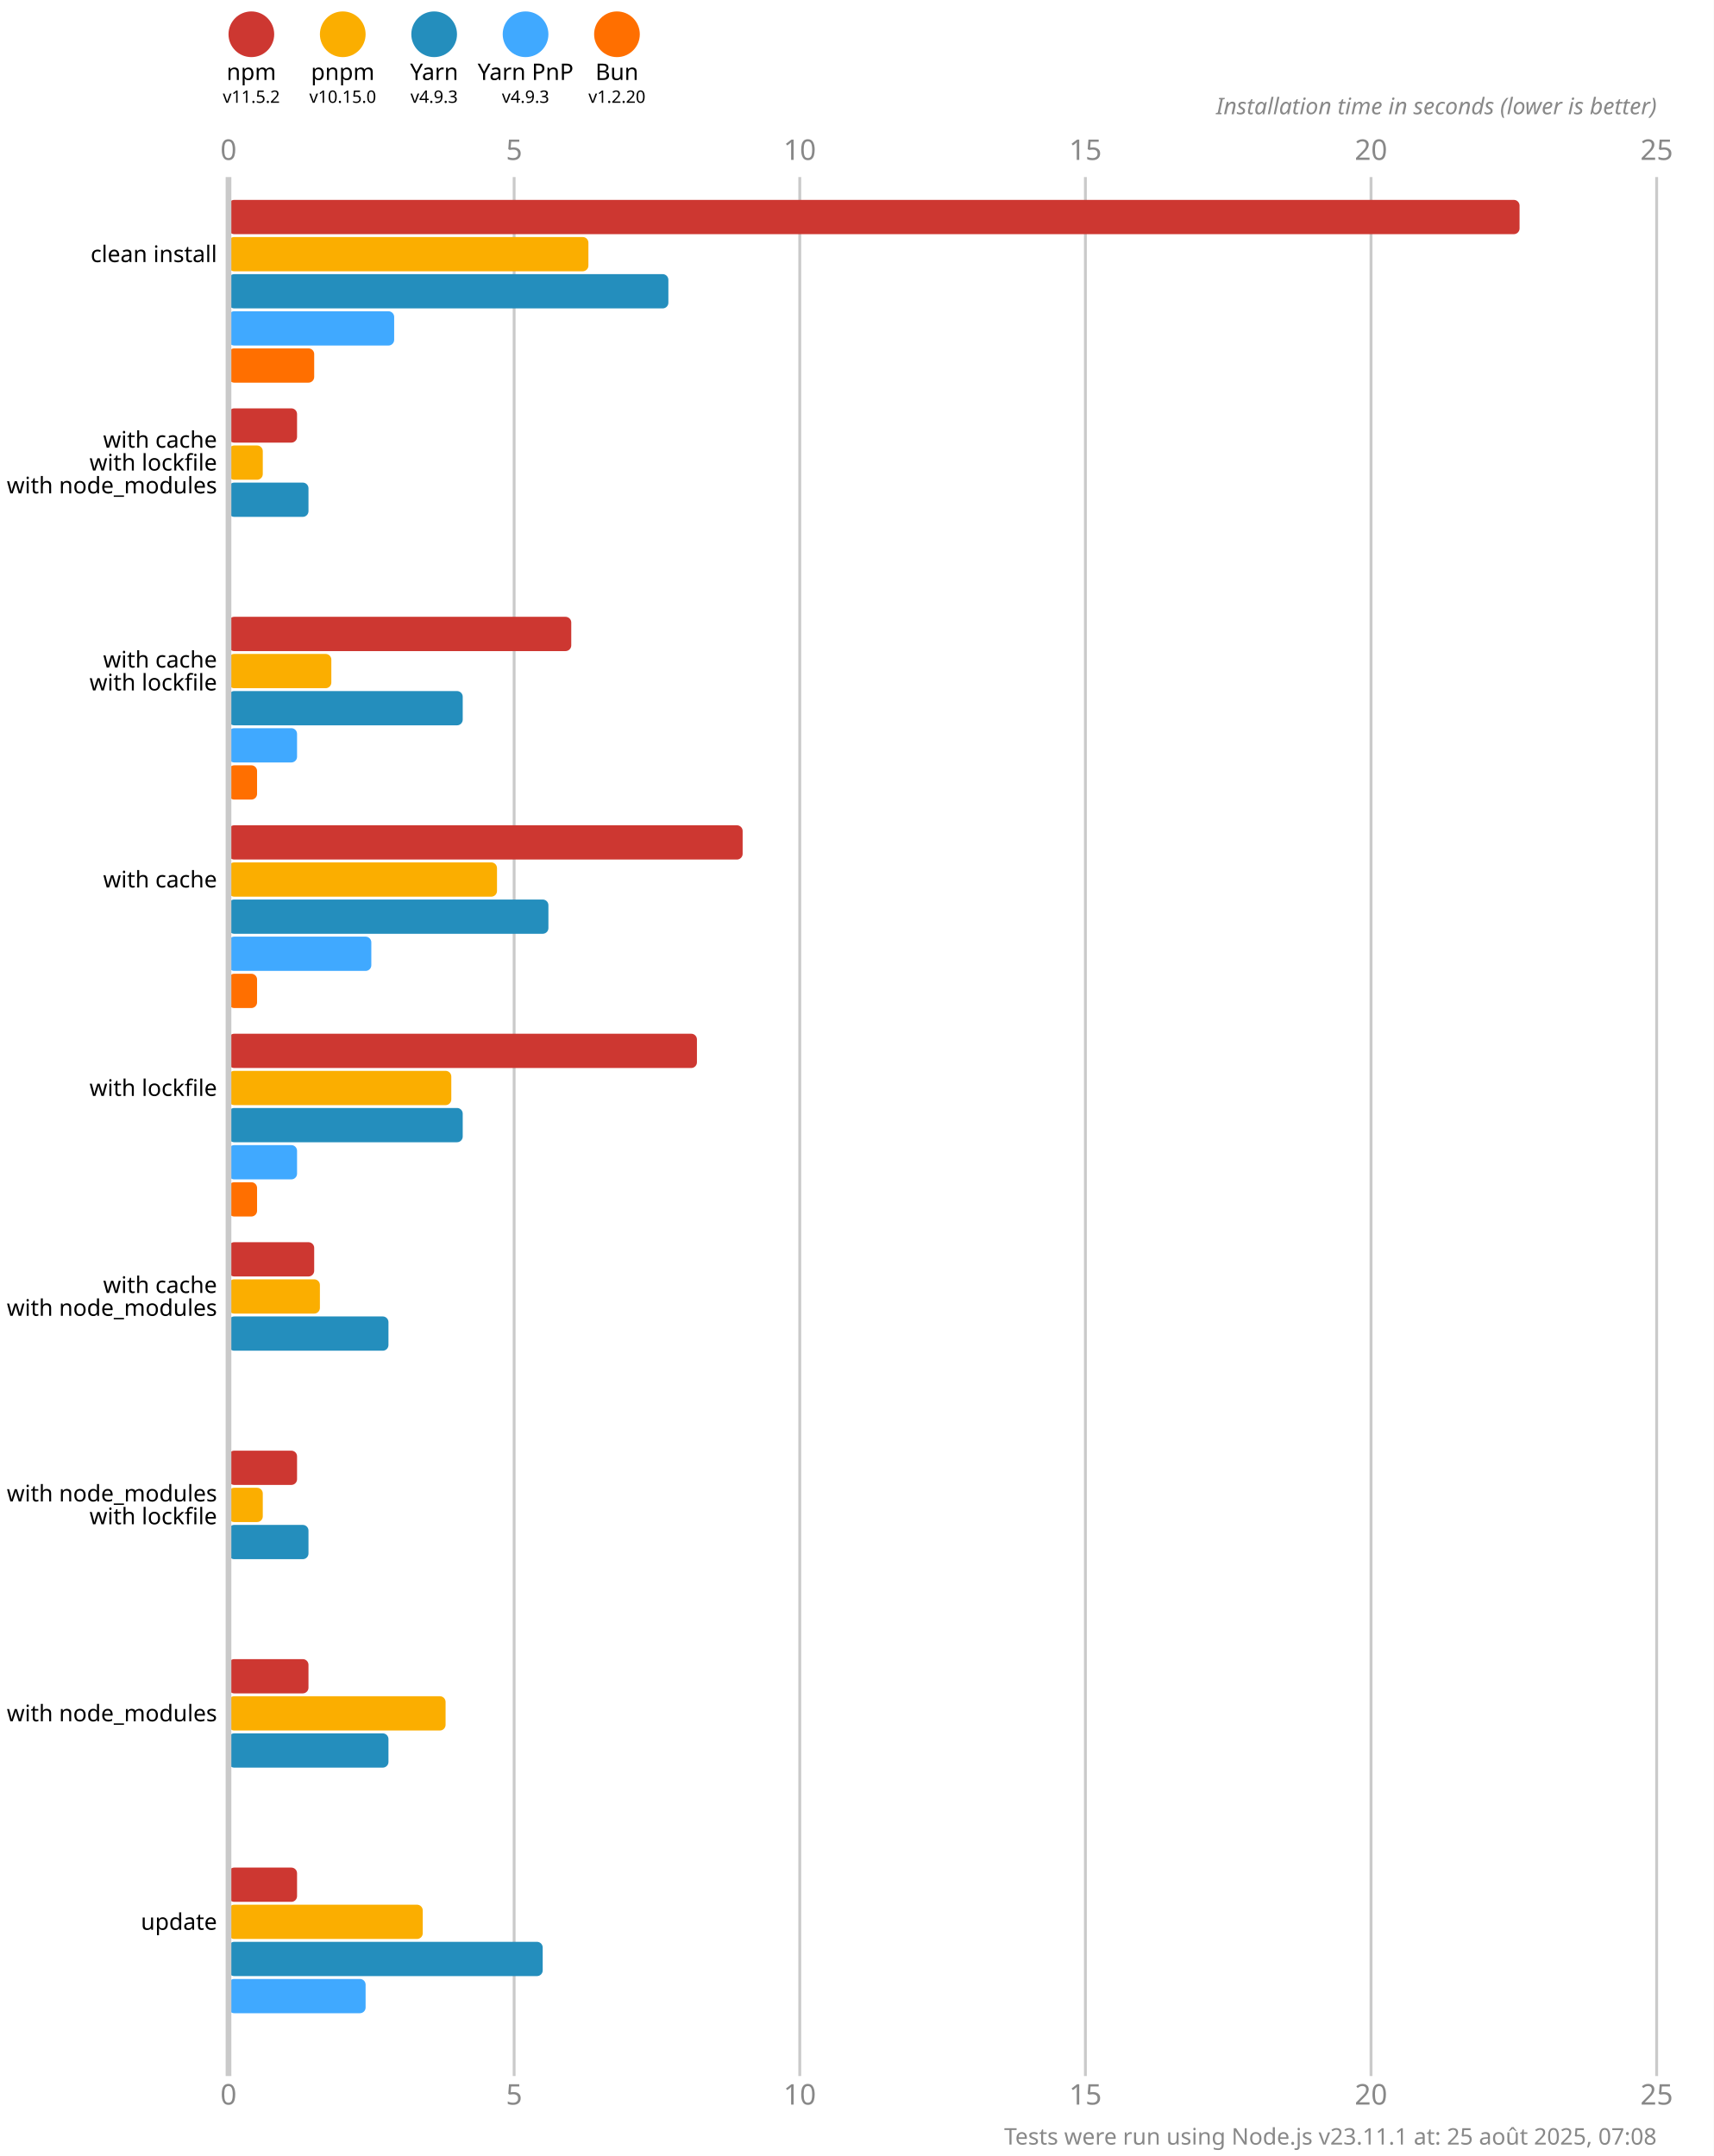
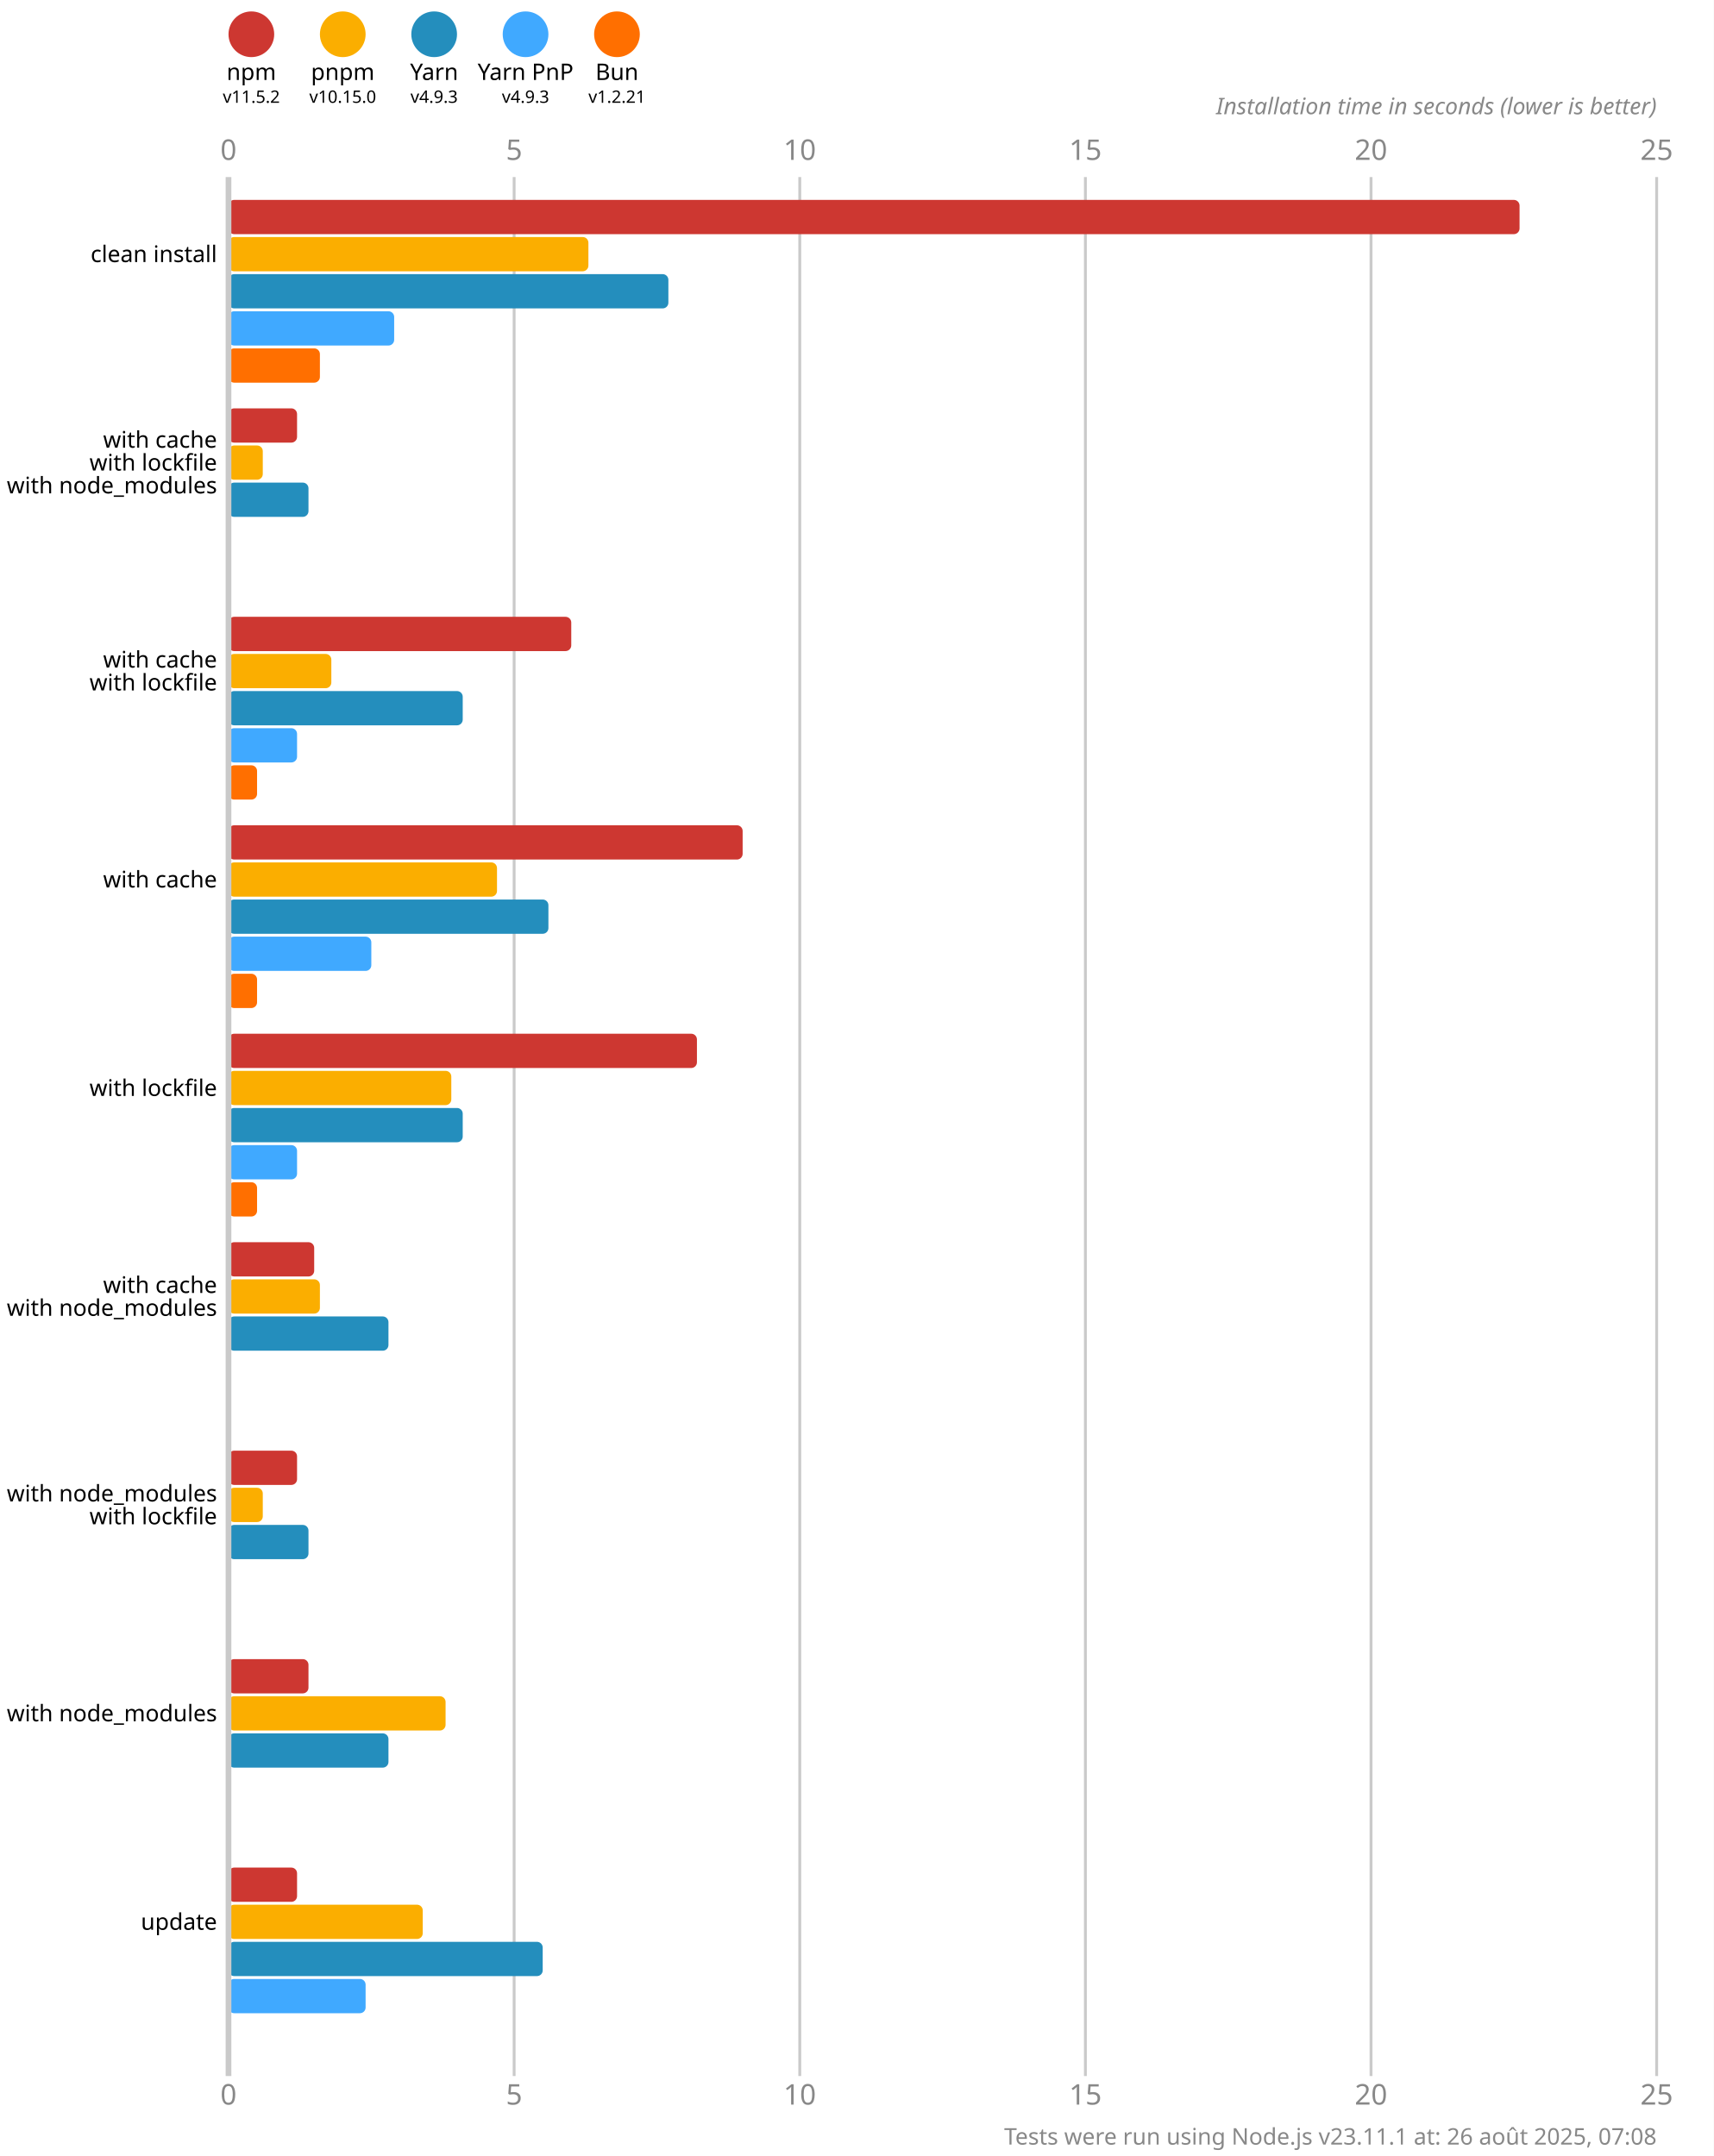
<svg xmlns="http://www.w3.org/2000/svg" version="1.1" viewBox="0 0 300 377.5">
  <style>
    .font { font-family: sans-serif; }
    .s3 { font-size: 3px; }
    .s4 { font-size: 4px; }
    .s5 { font-size: 5px; }
    .line { stroke: #cacaca; }
    .width { stroke-width: 0.5; }
    .text { fill: #888; }
  </style>
  <rect x="0" y="0" width="300" height="377.5" fill="#fff" />
  <circle cx="44" cy="6" r="4" fill="#cd3731" />
  <text x="44" y="14" class="font s4" text-anchor="middle">npm</text>
  <text x="44" y="18" class="font s3" text-anchor="middle">v11.5.2</text>
  <circle cx="60" cy="6" r="4" fill="#fbae00" />
  <text x="60" y="14" class="font s4" text-anchor="middle">pnpm</text>
  <text x="60" y="18" class="font s3" text-anchor="middle">v10.15.0</text>
  <circle cx="76" cy="6" r="4" fill="#248ebd" />
  <text x="76" y="14" class="font s4" text-anchor="middle">Yarn</text>
  <text x="76" y="18" class="font s3" text-anchor="middle">v4.9.3</text>
  <circle cx="92" cy="6" r="4" fill="#40a9ff" />
  <text x="92" y="14" class="font s4" text-anchor="middle">Yarn PnP</text>
  <text x="92" y="18" class="font s3" text-anchor="middle">v4.9.3</text>
  <circle cx="108" cy="6" r="4" fill="#ff6f00" />
  <text x="108" y="14" class="font s4" text-anchor="middle">Bun</text>
-   <text x="108" y="18" class="font s3" text-anchor="middle">v1.2.20</text>
+   <text x="108" y="18" class="font s3" text-anchor="middle">v1.2.21</text>
  <text x="40" y="28" class="font s5 text" text-anchor="middle">0</text>
  <text x="40" y="368.5" class="font s5 text" text-anchor="middle">0</text>
  <line x1="90" y1="31" x2="90" y2="363.5" class="line width" />
  <text x="90" y="28" class="font s5 text" text-anchor="middle">5</text>
  <text x="90" y="368.5" class="font s5 text" text-anchor="middle">5</text>
  <line x1="140" y1="31" x2="140" y2="363.5" class="line width" />
  <text x="140" y="28" class="font s5 text" text-anchor="middle">10</text>
  <text x="140" y="368.5" class="font s5 text" text-anchor="middle">10</text>
  <line x1="190" y1="31" x2="190" y2="363.5" class="line width" />
  <text x="190" y="28" class="font s5 text" text-anchor="middle">15</text>
  <text x="190" y="368.5" class="font s5 text" text-anchor="middle">15</text>
  <line x1="240" y1="31" x2="240" y2="363.5" class="line width" />
  <text x="240" y="28" class="font s5 text" text-anchor="middle">20</text>
  <text x="240" y="368.5" class="font s5 text" text-anchor="middle">20</text>
  <line x1="290" y1="31" x2="290" y2="363.5" class="line width" />
  <text x="290" y="28" class="font s5 text" text-anchor="middle">25</text>
  <text x="290" y="368.5" class="font s5 text" text-anchor="middle">25</text>
  <text x="290" y="20" class="font s4 text" font-style="italic" text-anchor="end">Installation time in seconds (lower is better)</text>
  <rect x="40" y="35" width="226" height="6" fill="#cd3731" rx="1" ry="1" />
  <rect x="40" y="41.5" width="63" height="6" fill="#fbae00" rx="1" ry="1" />
  <rect x="40" y="48" width="77" height="6" fill="#248ebd" rx="1" ry="1" />
  <rect x="40" y="54.5" width="29" height="6" fill="#40a9ff" rx="1" ry="1" />
-   <rect x="40" y="61" width="15" height="6" fill="#ff6f00" rx="1" ry="1" />
+   <rect x="40" y="61" width="16" height="6" fill="#ff6f00" rx="1" ry="1" />
  <rect x="40" y="71.5" width="12" height="6" fill="#cd3731" rx="1" ry="1" />
  <rect x="40" y="78" width="6" height="6" fill="#fbae00" rx="1" ry="1" />
  <rect x="40" y="84.5" width="14" height="6" fill="#248ebd" rx="1" ry="1" />
  <rect x="40" y="91" width="0" height="6" fill="#40a9ff" rx="1" ry="1" />
  <rect x="40" y="97.5" width="0" height="6" fill="#ff6f00" rx="1" ry="1" />
  <rect x="40" y="108" width="60" height="6" fill="#cd3731" rx="1" ry="1" />
  <rect x="40" y="114.5" width="18" height="6" fill="#fbae00" rx="1" ry="1" />
  <rect x="40" y="121" width="41" height="6" fill="#248ebd" rx="1" ry="1" />
  <rect x="40" y="127.5" width="12" height="6" fill="#40a9ff" rx="1" ry="1" />
  <rect x="40" y="134" width="5" height="6" fill="#ff6f00" rx="1" ry="1" />
  <rect x="40" y="144.5" width="90" height="6" fill="#cd3731" rx="1" ry="1" />
  <rect x="40" y="151" width="47" height="6" fill="#fbae00" rx="1" ry="1" />
  <rect x="40" y="157.5" width="56" height="6" fill="#248ebd" rx="1" ry="1" />
  <rect x="40" y="164" width="25" height="6" fill="#40a9ff" rx="1" ry="1" />
  <rect x="40" y="170.5" width="5" height="6" fill="#ff6f00" rx="1" ry="1" />
  <rect x="40" y="181" width="82" height="6" fill="#cd3731" rx="1" ry="1" />
  <rect x="40" y="187.5" width="39" height="6" fill="#fbae00" rx="1" ry="1" />
  <rect x="40" y="194" width="41" height="6" fill="#248ebd" rx="1" ry="1" />
  <rect x="40" y="200.5" width="12" height="6" fill="#40a9ff" rx="1" ry="1" />
  <rect x="40" y="207" width="5" height="6" fill="#ff6f00" rx="1" ry="1" />
  <rect x="40" y="217.5" width="15" height="6" fill="#cd3731" rx="1" ry="1" />
  <rect x="40" y="224" width="16" height="6" fill="#fbae00" rx="1" ry="1" />
  <rect x="40" y="230.5" width="28" height="6" fill="#248ebd" rx="1" ry="1" />
  <rect x="40" y="237" width="0" height="6" fill="#40a9ff" rx="1" ry="1" />
  <rect x="40" y="243.5" width="0" height="6" fill="#ff6f00" rx="1" ry="1" />
  <rect x="40" y="254" width="12" height="6" fill="#cd3731" rx="1" ry="1" />
  <rect x="40" y="260.5" width="6" height="6" fill="#fbae00" rx="1" ry="1" />
  <rect x="40" y="267" width="14" height="6" fill="#248ebd" rx="1" ry="1" />
  <rect x="40" y="273.5" width="0" height="6" fill="#40a9ff" rx="1" ry="1" />
  <rect x="40" y="280" width="0" height="6" fill="#ff6f00" rx="1" ry="1" />
  <rect x="40" y="290.5" width="14" height="6" fill="#cd3731" rx="1" ry="1" />
  <rect x="40" y="297" width="38" height="6" fill="#fbae00" rx="1" ry="1" />
  <rect x="40" y="303.5" width="28" height="6" fill="#248ebd" rx="1" ry="1" />
  <rect x="40" y="310" width="0" height="6" fill="#40a9ff" rx="1" ry="1" />
  <rect x="40" y="316.5" width="0" height="6" fill="#ff6f00" rx="1" ry="1" />
  <rect x="40" y="327" width="12" height="6" fill="#cd3731" rx="1" ry="1" />
  <rect x="40" y="333.5" width="34" height="6" fill="#fbae00" rx="1" ry="1" />
  <rect x="40" y="340" width="55" height="6" fill="#248ebd" rx="1" ry="1" />
  <rect x="40" y="346.5" width="24" height="6" fill="#40a9ff" rx="1" ry="1" />
  <rect x="40" y="353" width="0" height="6" fill="#ff6f00" rx="1" ry="1" />
  <line x1="40" y1="31" x2="40" y2="363.5" class="line" />
  <text x="38" y="44.5" class="font s4" dominant-baseline="middle" text-anchor="end">clean install</text>
  <text x="38" y="77" class="font s4" dominant-baseline="middle" text-anchor="end">with cache</text>
  <text x="38" y="81" class="font s4" dominant-baseline="middle" text-anchor="end">with lockfile</text>
  <text x="38" y="85" class="font s4" dominant-baseline="middle" text-anchor="end">with node_modules</text>
  <text x="38" y="115.5" class="font s4" dominant-baseline="middle" text-anchor="end">with cache</text>
  <text x="38" y="119.5" class="font s4" dominant-baseline="middle" text-anchor="end">with lockfile</text>
  <text x="38" y="154" class="font s4" dominant-baseline="middle" text-anchor="end">with cache</text>
  <text x="38" y="190.5" class="font s4" dominant-baseline="middle" text-anchor="end">with lockfile</text>
  <text x="38" y="225" class="font s4" dominant-baseline="middle" text-anchor="end">with cache</text>
  <text x="38" y="229" class="font s4" dominant-baseline="middle" text-anchor="end">with node_modules</text>
  <text x="38" y="261.5" class="font s4" dominant-baseline="middle" text-anchor="end">with node_modules</text>
  <text x="38" y="265.5" class="font s4" dominant-baseline="middle" text-anchor="end">with lockfile</text>
  <text x="38" y="300" class="font s4" dominant-baseline="middle" text-anchor="end">with node_modules</text>
  <text x="38" y="336.5" class="font s4" dominant-baseline="middle" text-anchor="end">update</text>
-   <text x="290" y="375.5" class="font s4 text" text-anchor="end">Tests were run using Node.js v23.11.1 at: 25 août 2025, 07:08</text>
+   <text x="290" y="375.5" class="font s4 text" text-anchor="end">Tests were run using Node.js v23.11.1 at: 26 août 2025, 07:08</text>
</svg>
